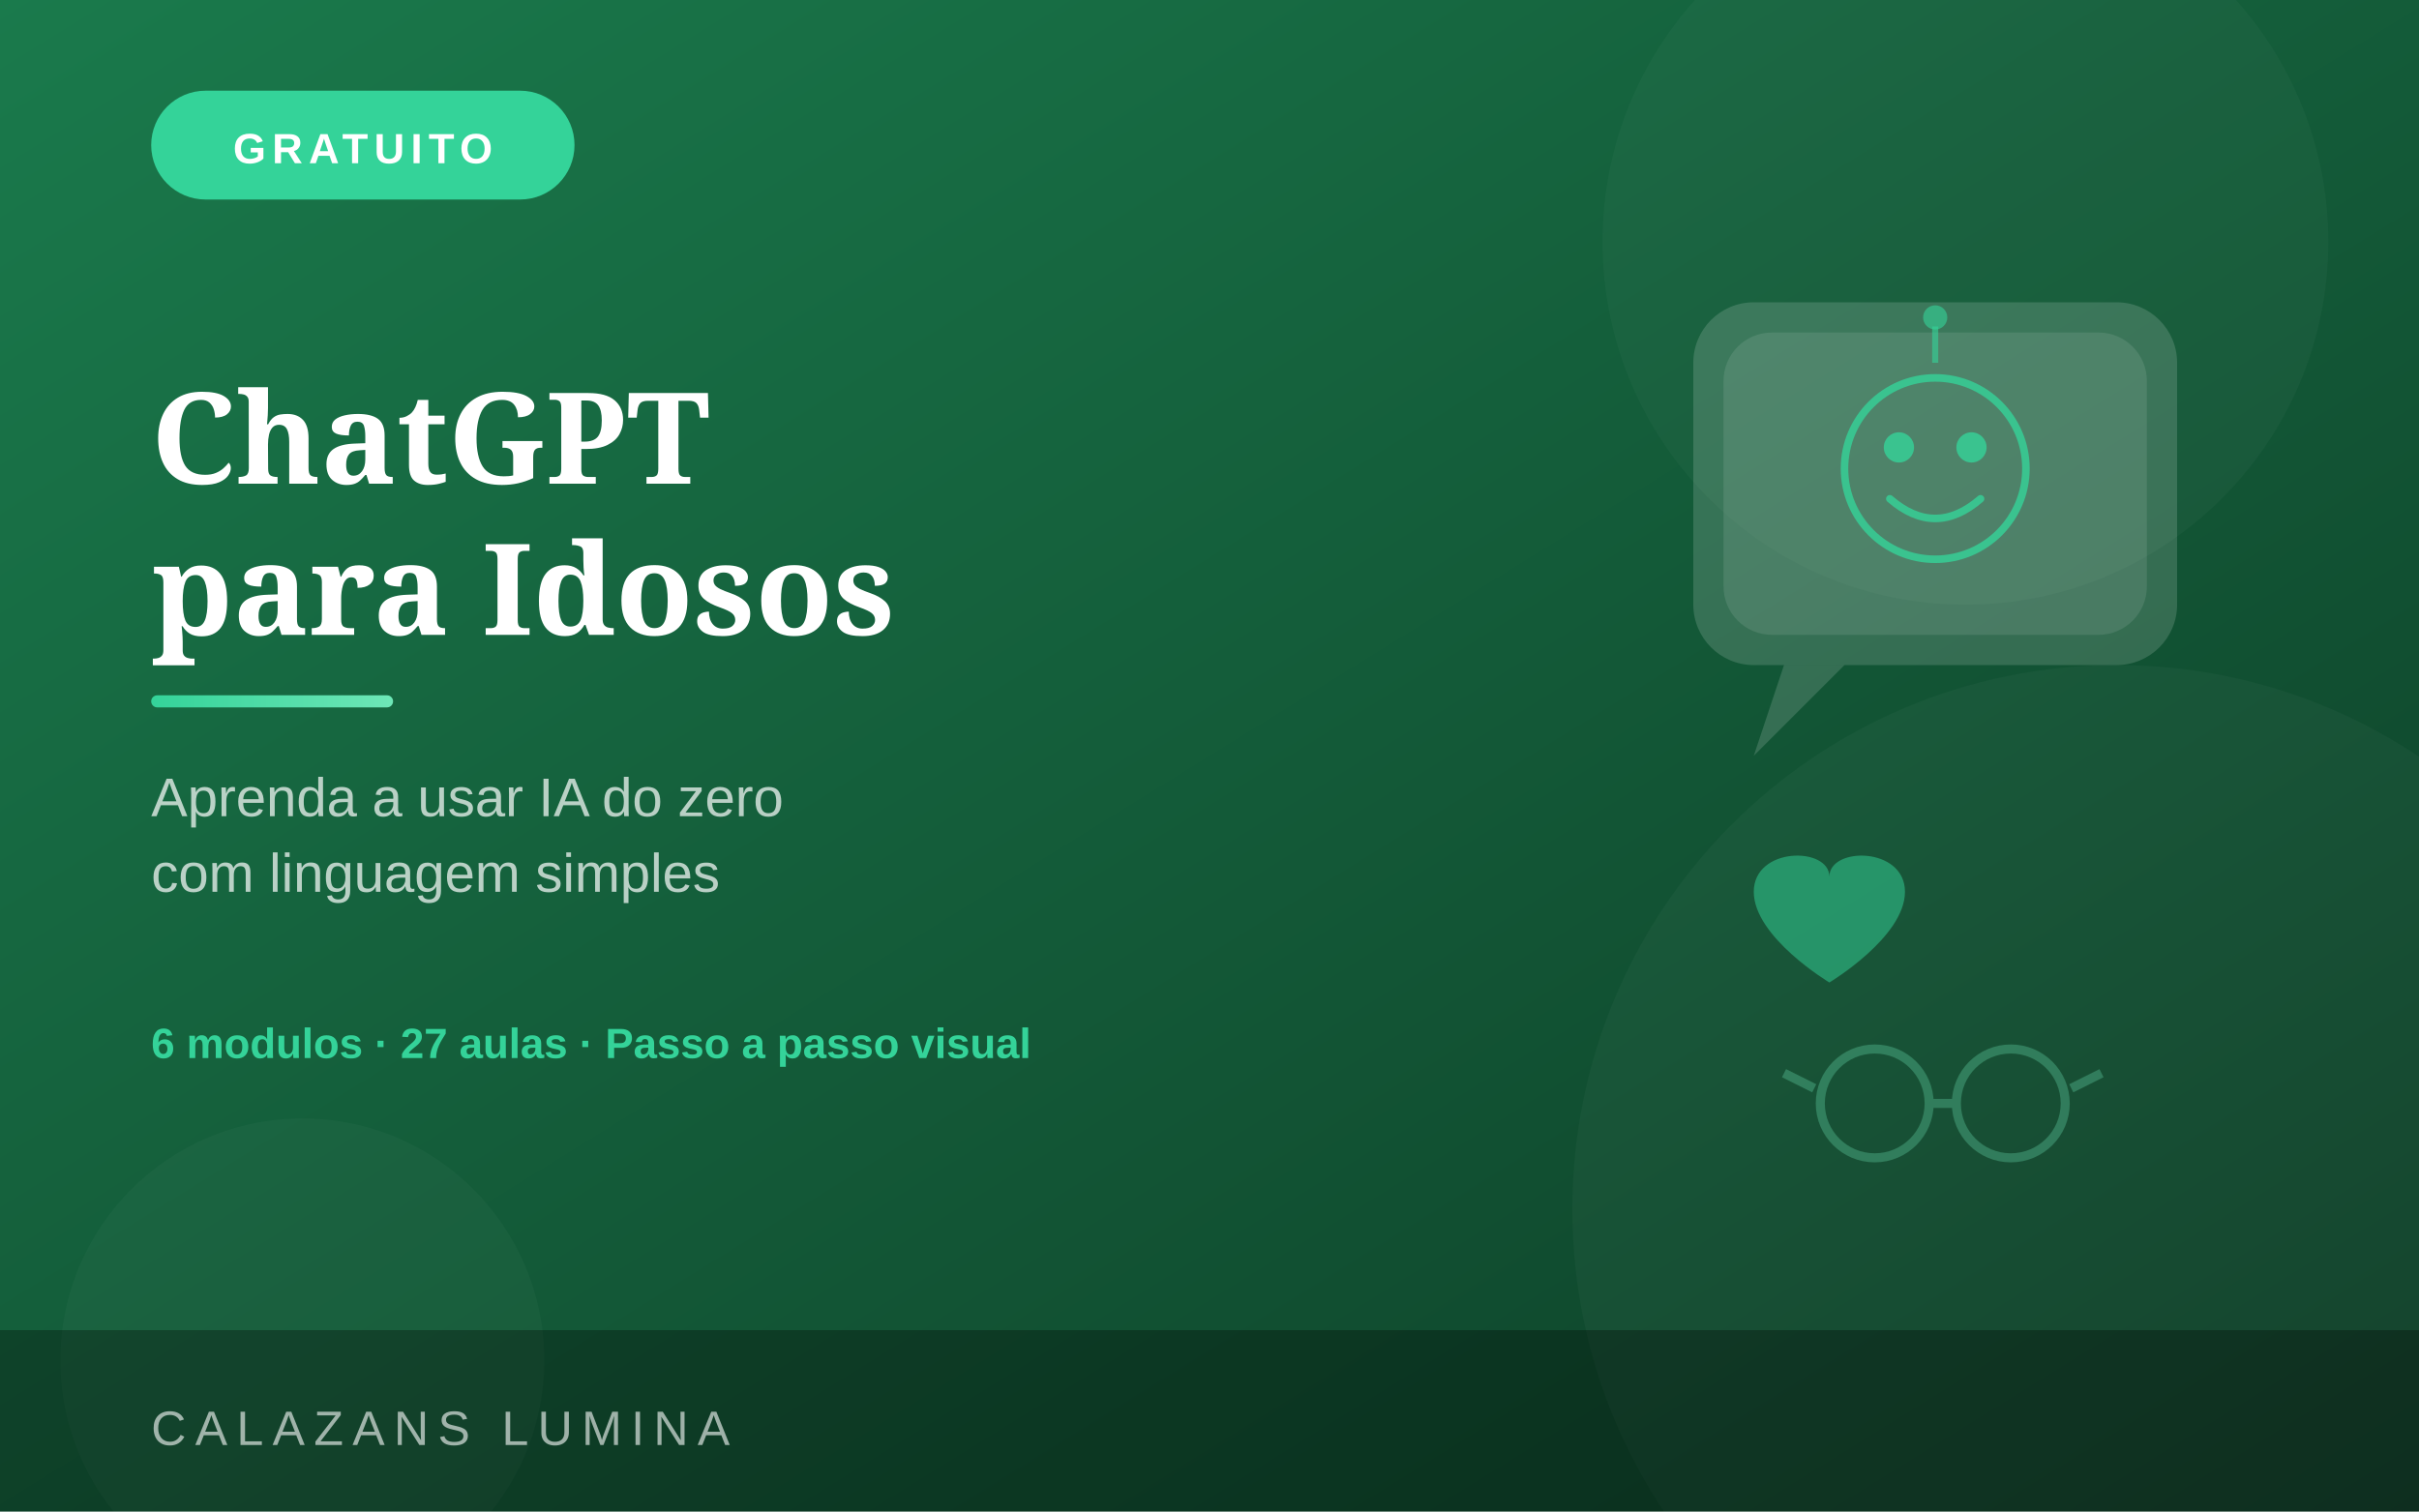
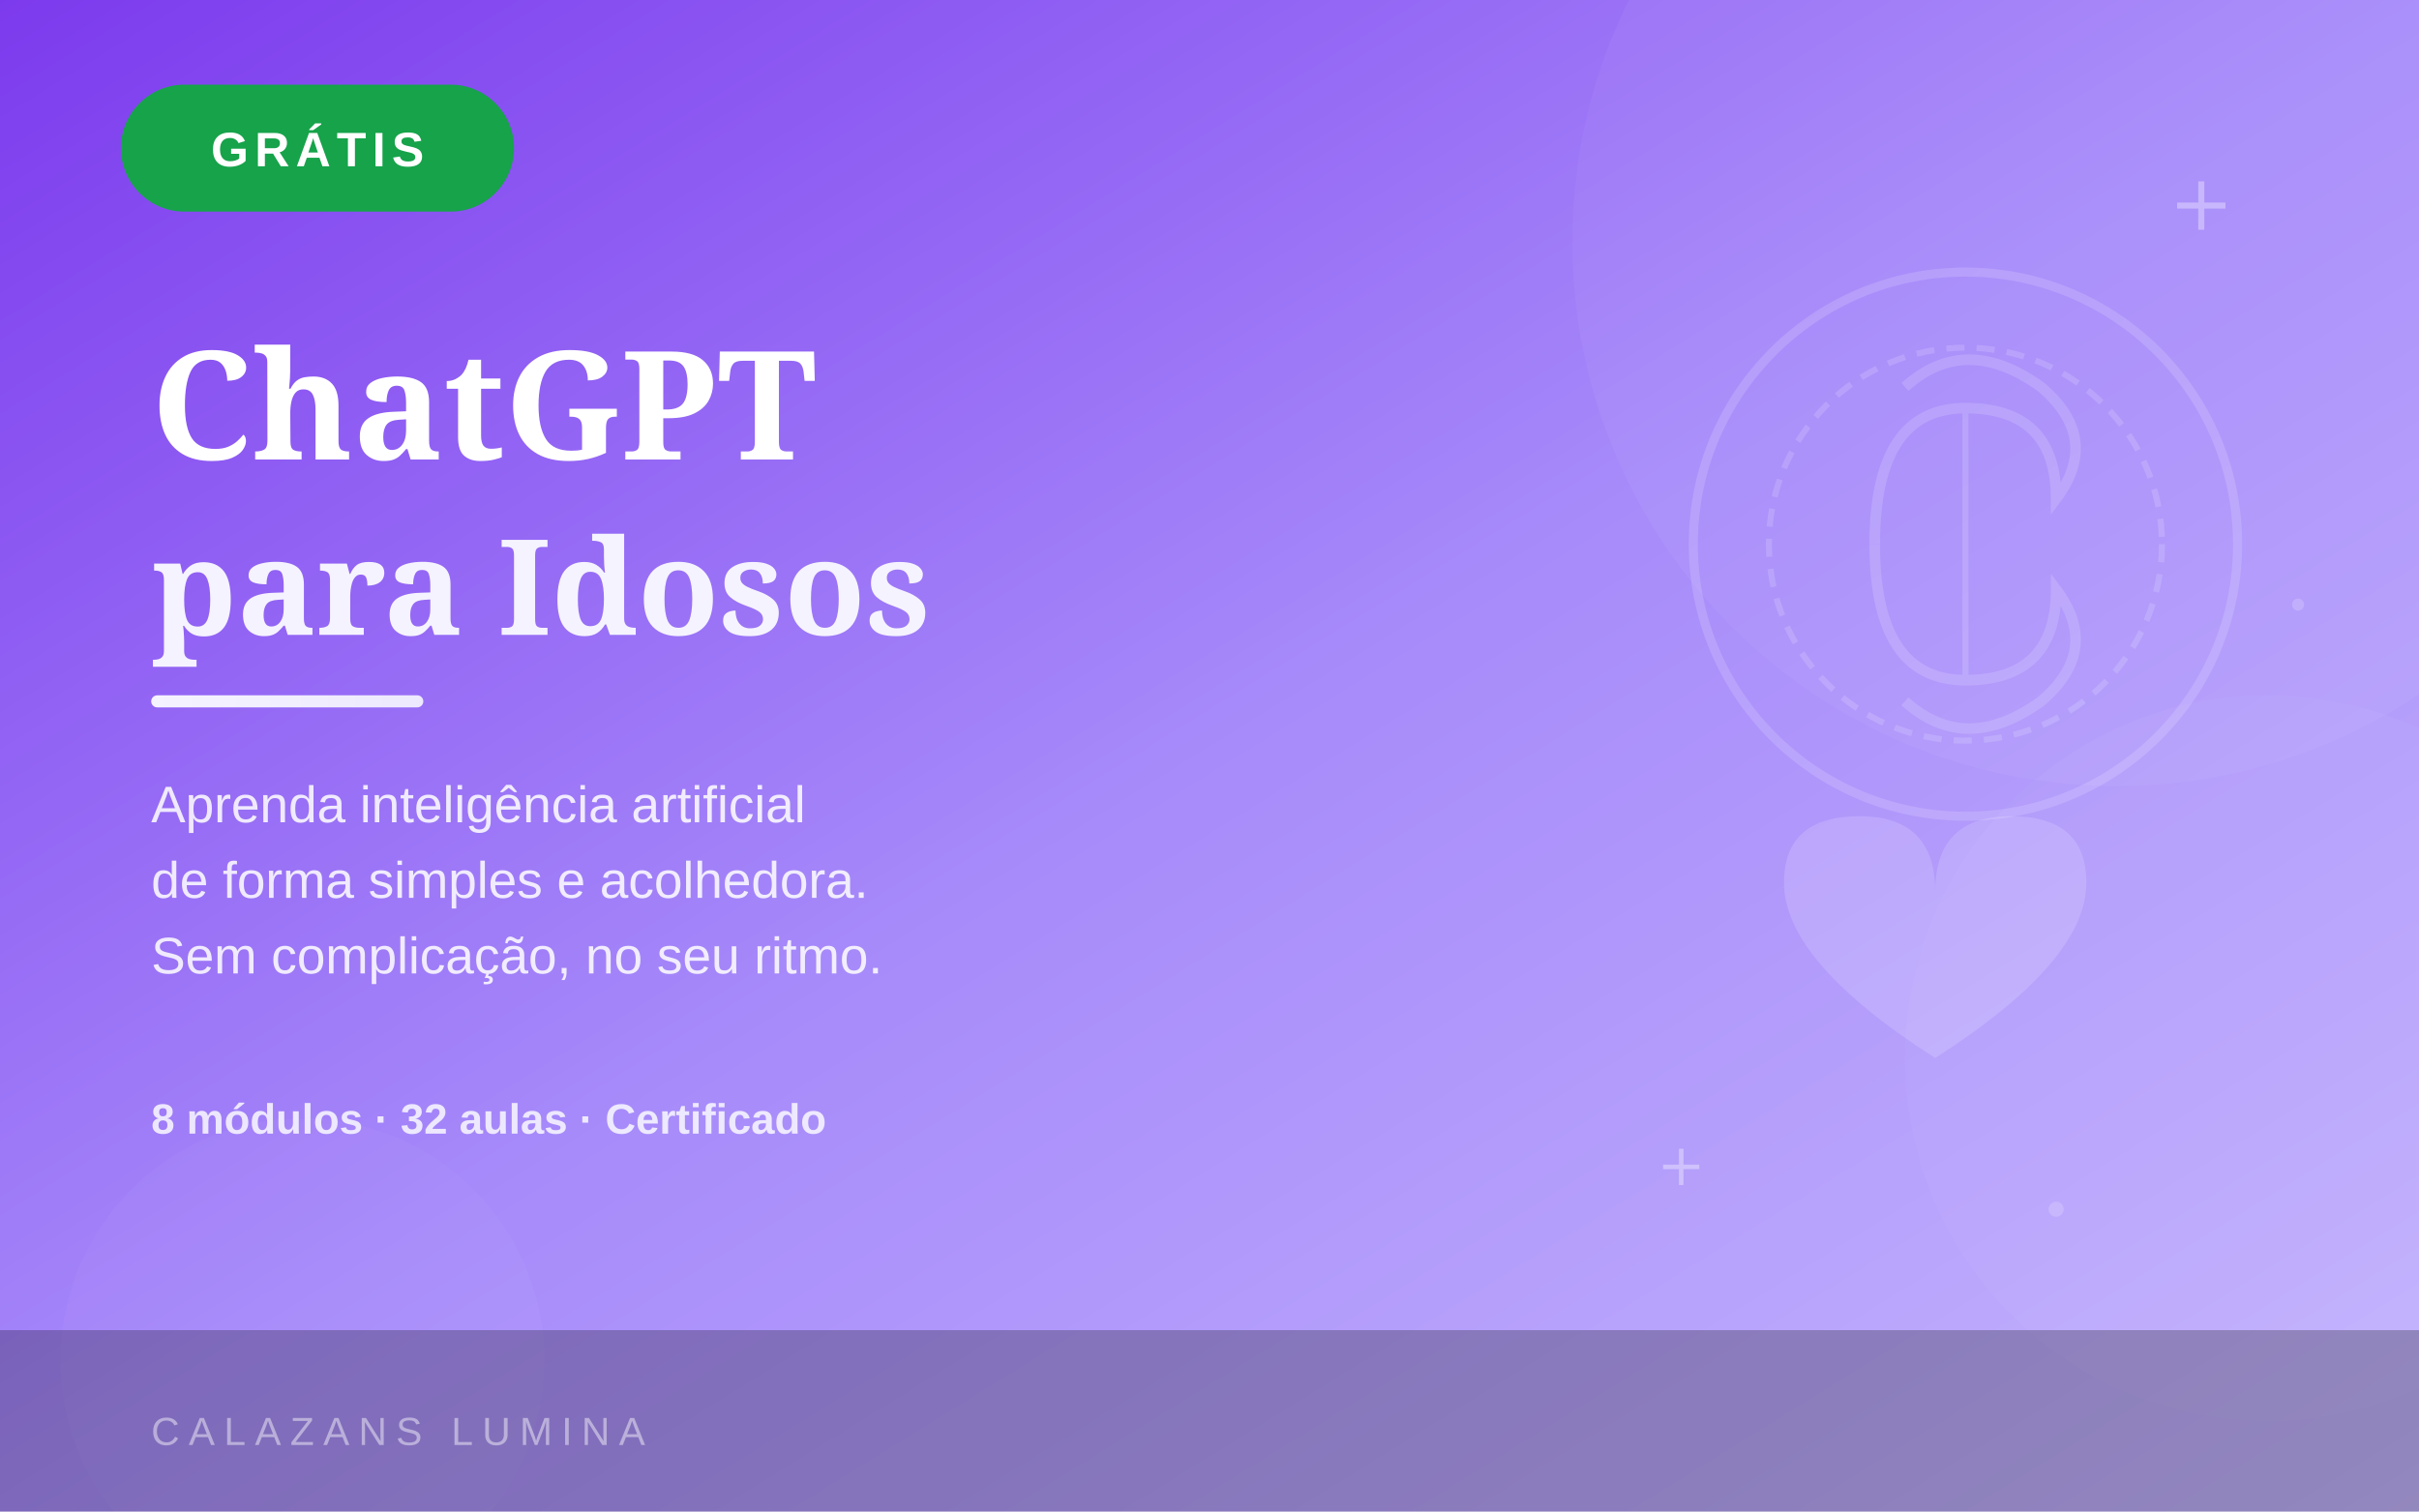
<svg xmlns="http://www.w3.org/2000/svg" width="800" height="500" viewBox="0 0 800 500">
  <defs>
    <linearGradient id="bg" x1="0%" y1="0%" x2="100%" y2="100%">
-       <stop offset="0%" style="stop-color:#1a7a4c" />
-       <stop offset="100%" style="stop-color:#0d3d26" />
+       <stop offset="0%" style="stop-color:#7c3aed" />
+       <stop offset="50%" style="stop-color:#a78bfa" />
+       <stop offset="100%" style="stop-color:#c4b5fd" />
    </linearGradient>
    <linearGradient id="accent" x1="0%" y1="0%" x2="100%" y2="0%">
-       <stop offset="0%" style="stop-color:#34d399" />
-       <stop offset="100%" style="stop-color:#6ee7b7" />
+       <stop offset="0%" style="stop-color:#f5f3ff" />
+       <stop offset="100%" style="stop-color:#ede9fe" />
    </linearGradient>
  </defs>
  <rect width="800" height="500" fill="url(#bg)" />
-   <circle cx="650" cy="80" r="120" fill="#ffffff" opacity="0.03" />
-   <circle cx="700" cy="400" r="180" fill="#ffffff" opacity="0.03" />
+   <circle cx="700" cy="80" r="180" fill="#ffffff" opacity="0.04" />
+   <circle cx="750" cy="350" r="120" fill="#ffffff" opacity="0.03" />
  <circle cx="100" cy="450" r="80" fill="#ffffff" opacity="0.03" />
-   <g transform="translate(560, 100)">
-     <rect x="0" y="0" width="160" height="120" rx="20" fill="#ffffff" opacity="0.15" />
-     <rect x="10" y="10" width="140" height="100" rx="16" fill="#ffffff" opacity="0.1" />
-     <polygon points="30,120 50,120 20,150" fill="#ffffff" opacity="0.15" />
-     <circle cx="80" cy="55" r="30" fill="none" stroke="#34d399" stroke-width="2.5" opacity="0.8" />
-     <circle cx="68" cy="48" r="5" fill="#34d399" opacity="0.8" />
-     <circle cx="92" cy="48" r="5" fill="#34d399" opacity="0.8" />
-     <path d="M65 65 Q80 78 95 65" fill="none" stroke="#34d399" stroke-width="2.5" stroke-linecap="round" opacity="0.8" />
-     <line x1="80" y1="20" x2="80" y2="8" stroke="#34d399" stroke-width="2" opacity="0.6" />
-     <circle cx="80" cy="5" r="4" fill="#34d399" opacity="0.6" />
+   <g transform="translate(540, 80)" opacity="0.15">
+     <circle cx="110" cy="100" r="90" fill="none" stroke="#ffffff" stroke-width="3" />
+     <circle cx="110" cy="100" r="65" fill="none" stroke="#ffffff" stroke-width="2" stroke-dasharray="6 4" />
+     <path d="M80 100 Q80 55 110 55 Q140 55 140 85 Q155 65 135 48 Q110 30 90 48" fill="none" stroke="#ffffff" stroke-width="3.5" />
+     <path d="M80 100 Q80 145 110 145 Q140 145 140 115 Q155 135 135 152 Q110 170 90 152" fill="none" stroke="#ffffff" stroke-width="3.5" />
+     <line x1="110" y1="55" x2="110" y2="145" stroke="#ffffff" stroke-width="2" />
  </g>
-   <g transform="translate(580, 280)" opacity="0.5">
-     <path d="M25 10 C25 0, 0 0, 0 15 C0 30, 25 45, 25 45 C25 45, 50 30, 50 15 C50 0, 25 0, 25 10Z" fill="#34d399" />
+   <g transform="translate(590, 270)" opacity="0.15">
+     <path d="M50 25 Q50 0 25 0 Q0 0 0 22 Q0 48 50 80 Q100 48 100 22 Q100 0 75 0 Q50 0 50 25 Z" fill="#ffffff" />
  </g>
-   <g transform="translate(600, 350)" opacity="0.3">
-     <circle cx="20" cy="15" r="18" fill="none" stroke="#6ee7b7" stroke-width="3" />
-     <circle cx="65" cy="15" r="18" fill="none" stroke="#6ee7b7" stroke-width="3" />
-     <line x1="38" y1="15" x2="47" y2="15" stroke="#6ee7b7" stroke-width="3" />
-     <line x1="0" y1="10" x2="-10" y2="5" stroke="#6ee7b7" stroke-width="3" />
-     <line x1="85" y1="10" x2="95" y2="5" stroke="#6ee7b7" stroke-width="3" />
+   <g opacity="0.35">
+     <g transform="translate(720, 60)">
+       <line x1="8" y1="0" x2="8" y2="16" stroke="#ffffff" stroke-width="2" />
+       <line x1="0" y1="8" x2="16" y2="8" stroke="#ffffff" stroke-width="2" />
+     </g>
+     <g transform="translate(550, 380)">
+       <line x1="6" y1="0" x2="6" y2="12" stroke="#ffffff" stroke-width="1.5" />
+       <line x1="0" y1="6" x2="12" y2="6" stroke="#ffffff" stroke-width="1.5" />
+     </g>
+     <circle cx="680" cy="400" r="2.5" fill="#ffffff" opacity="0.5" />
+     <circle cx="760" cy="200" r="2" fill="#ffffff" opacity="0.5" />
  </g>
-   <rect x="50" y="30" width="140" height="36" rx="18" fill="#34d399" />
-   <text x="120" y="54" font-family="Arial,Helvetica,sans-serif" font-size="14" font-weight="bold" fill="#ffffff" text-anchor="middle" letter-spacing="2">GRATUITO</text>
-   <text x="50" y="160" font-family="Georgia,serif" font-size="42" font-weight="bold" fill="#ffffff">ChatGPT</text>
-   <text x="50" y="210" font-family="Georgia,serif" font-size="42" font-weight="bold" fill="#ffffff">para Idosos</text>
-   <rect x="50" y="230" width="80" height="4" rx="2" fill="url(#accent)" />
-   <text x="50" y="270" font-family="Arial,Helvetica,sans-serif" font-size="18" fill="#ffffff" opacity="0.7">Aprenda a usar IA do zero</text>
-   <text x="50" y="295" font-family="Arial,Helvetica,sans-serif" font-size="18" fill="#ffffff" opacity="0.7">com linguagem simples</text>
-   <text x="50" y="350" font-family="Arial,Helvetica,sans-serif" font-size="14" fill="#34d399" font-weight="bold">6 modulos  ·  27 aulas  ·  Passo a passo visual</text>
-   <rect x="0" y="440" width="800" height="60" fill="#000000" opacity="0.3" />
-   <text x="50" y="478" font-family="Arial,Helvetica,sans-serif" font-size="16" fill="#ffffff" opacity="0.6" letter-spacing="3">CALAZANS LUMINA</text>
+   <rect x="40" y="28" width="130" height="42" rx="21" fill="#16a34a" />
+   <text x="105" y="55" font-family="Arial,Helvetica,sans-serif" font-size="16" font-weight="bold" fill="#ffffff" text-anchor="middle" letter-spacing="2">GRÁTIS</text>
+   <text x="50" y="152" font-family="Georgia,serif" font-size="50" font-weight="bold" fill="#ffffff">ChatGPT</text>
+   <text x="50" y="210" font-family="Georgia,serif" font-size="44" font-weight="bold" fill="#f5f3ff">para Idosos</text>
+   <rect x="50" y="230" width="90" height="4" rx="2" fill="url(#accent)" />
+   <text x="50" y="272" font-family="Arial,Helvetica,sans-serif" font-size="17" fill="#ffffff" opacity="0.85">Aprenda inteligência artificial</text>
+   <text x="50" y="297" font-family="Arial,Helvetica,sans-serif" font-size="17" fill="#ffffff" opacity="0.85">de forma simples e acolhedora.</text>
+   <text x="50" y="322" font-family="Arial,Helvetica,sans-serif" font-size="17" fill="#ffffff" opacity="0.85">Sem complicação, no seu ritmo.</text>
+   <text x="50" y="375" font-family="Arial,Helvetica,sans-serif" font-size="14" fill="#f5f3ff" font-weight="bold" opacity="0.9">8 módulos  ·  32 aulas  ·  Certificado</text>
+   <rect x="0" y="440" width="800" height="60" fill="#000000" opacity="0.25" />
+   <text x="50" y="478" font-family="Arial,Helvetica,sans-serif" font-size="13" fill="#ffffff" opacity="0.45" letter-spacing="3">CALAZANS LUMINA</text>
</svg>
